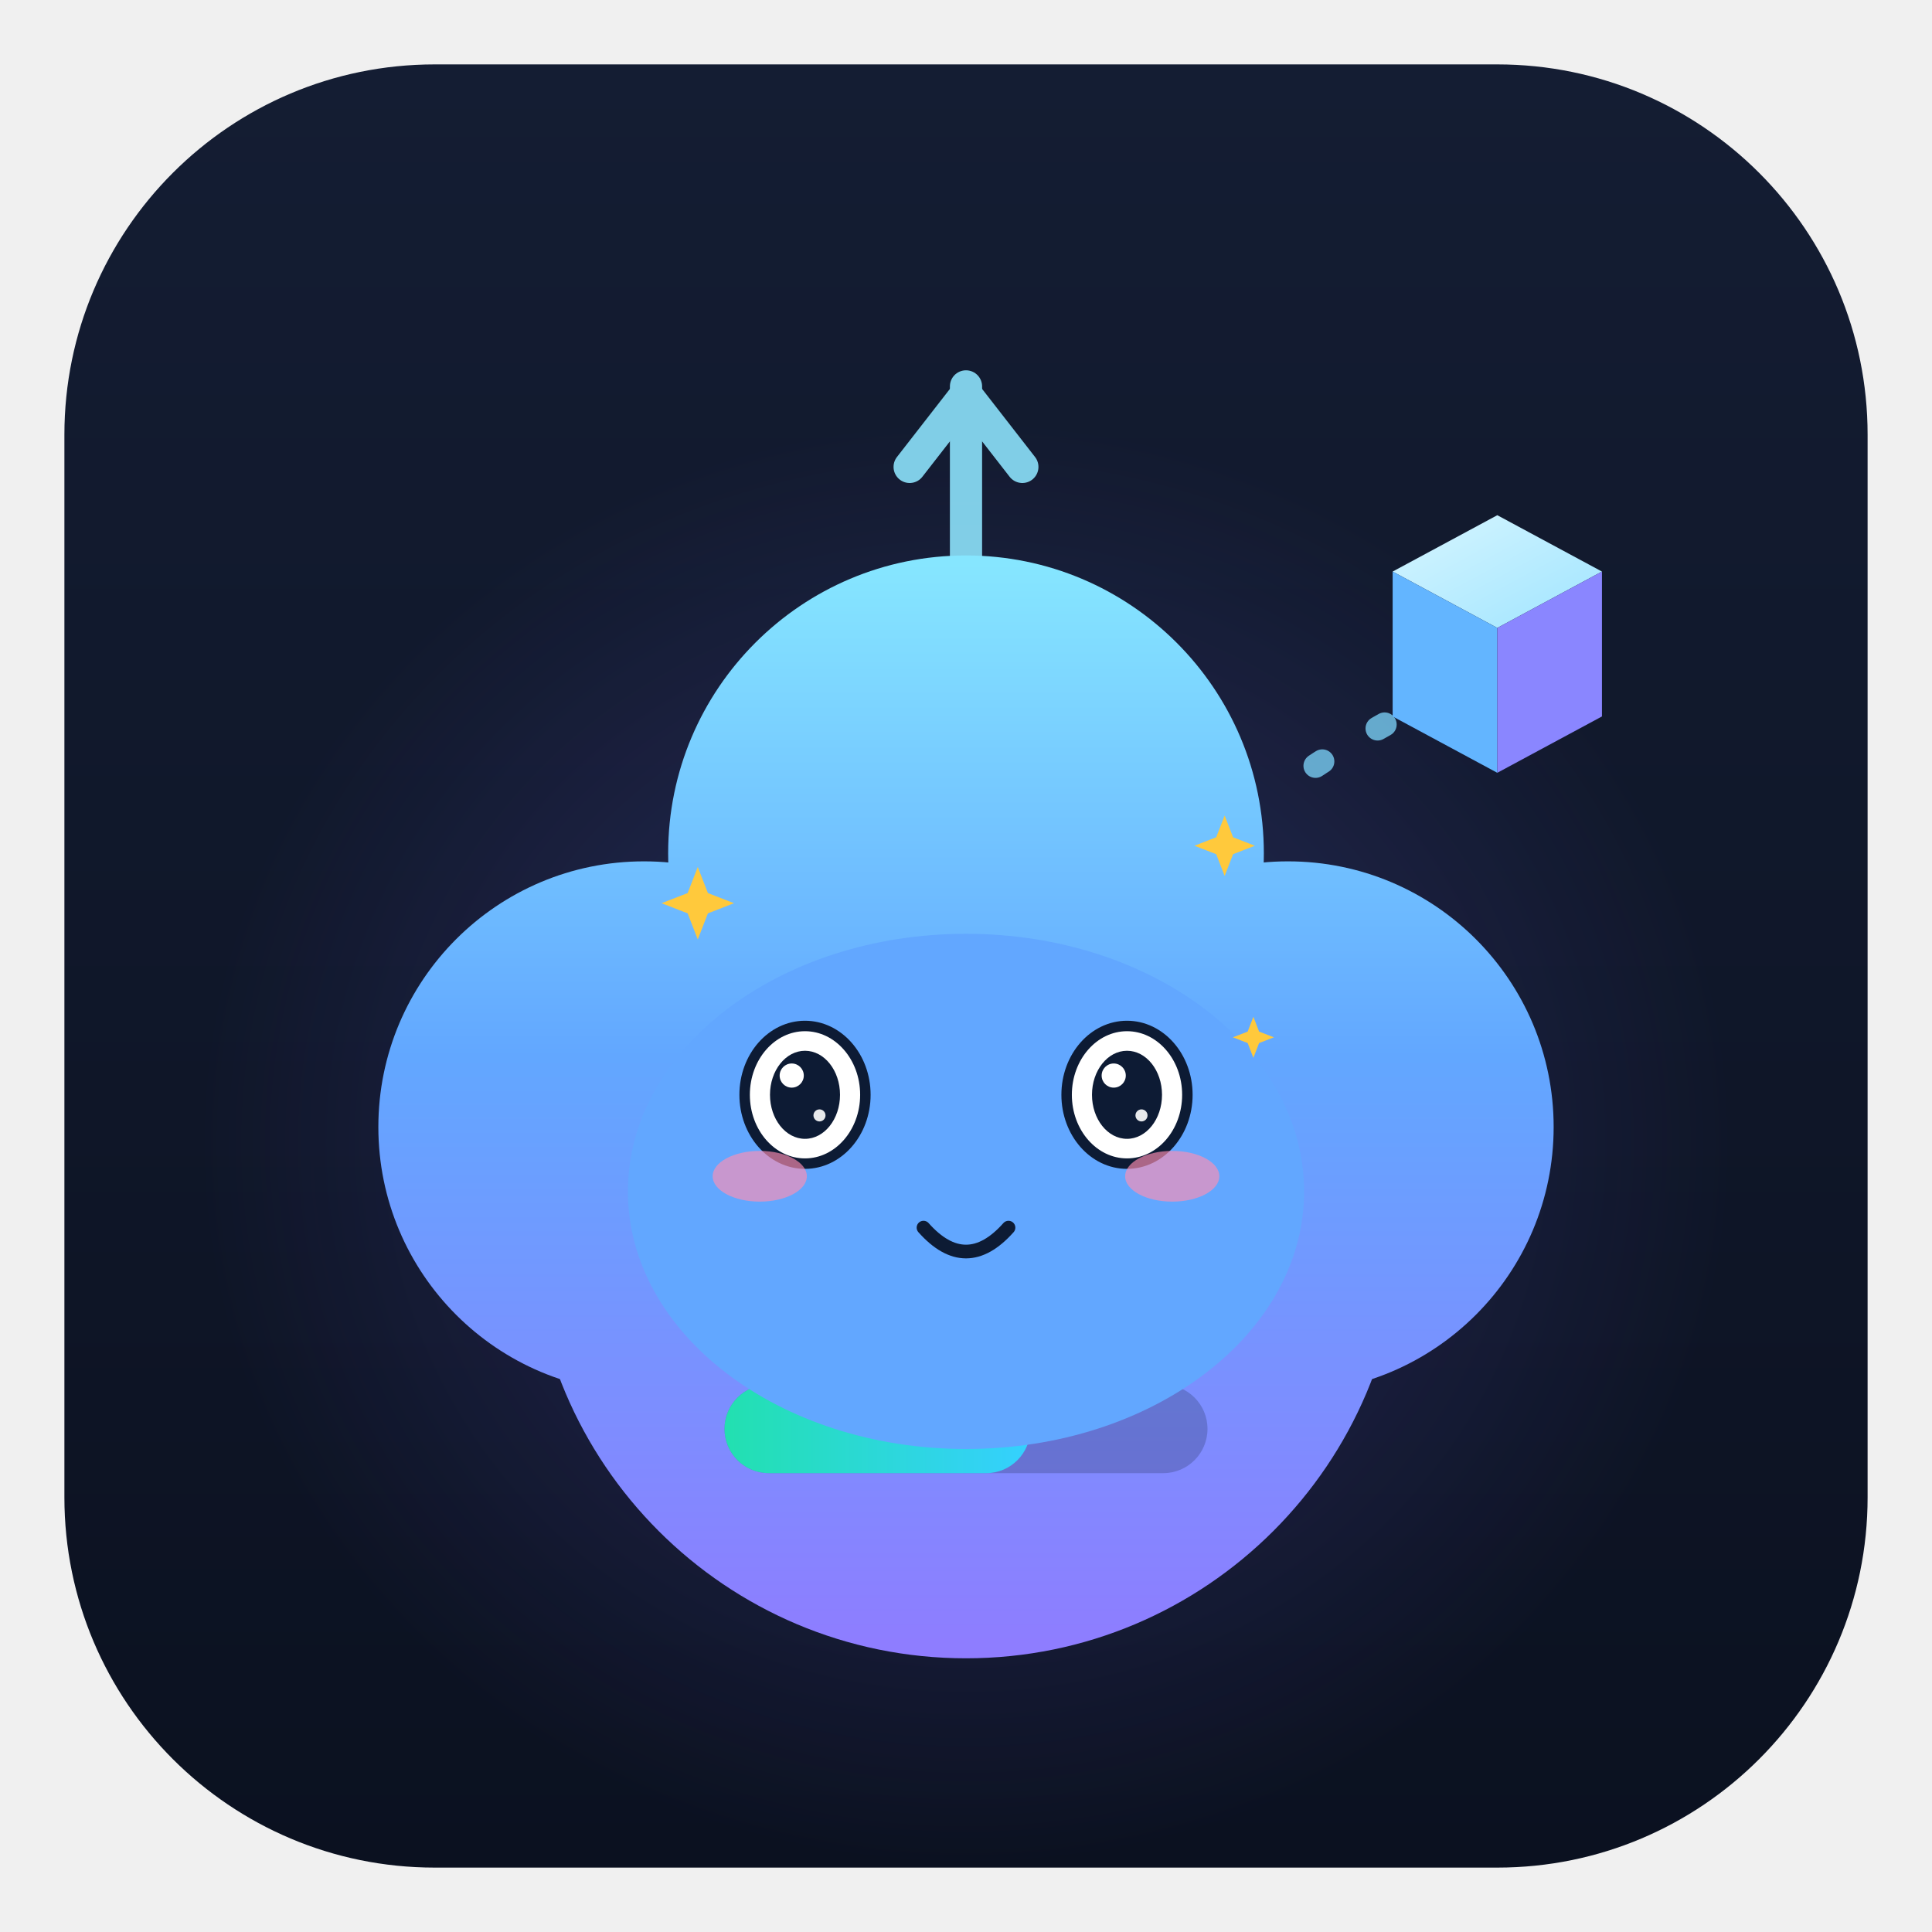
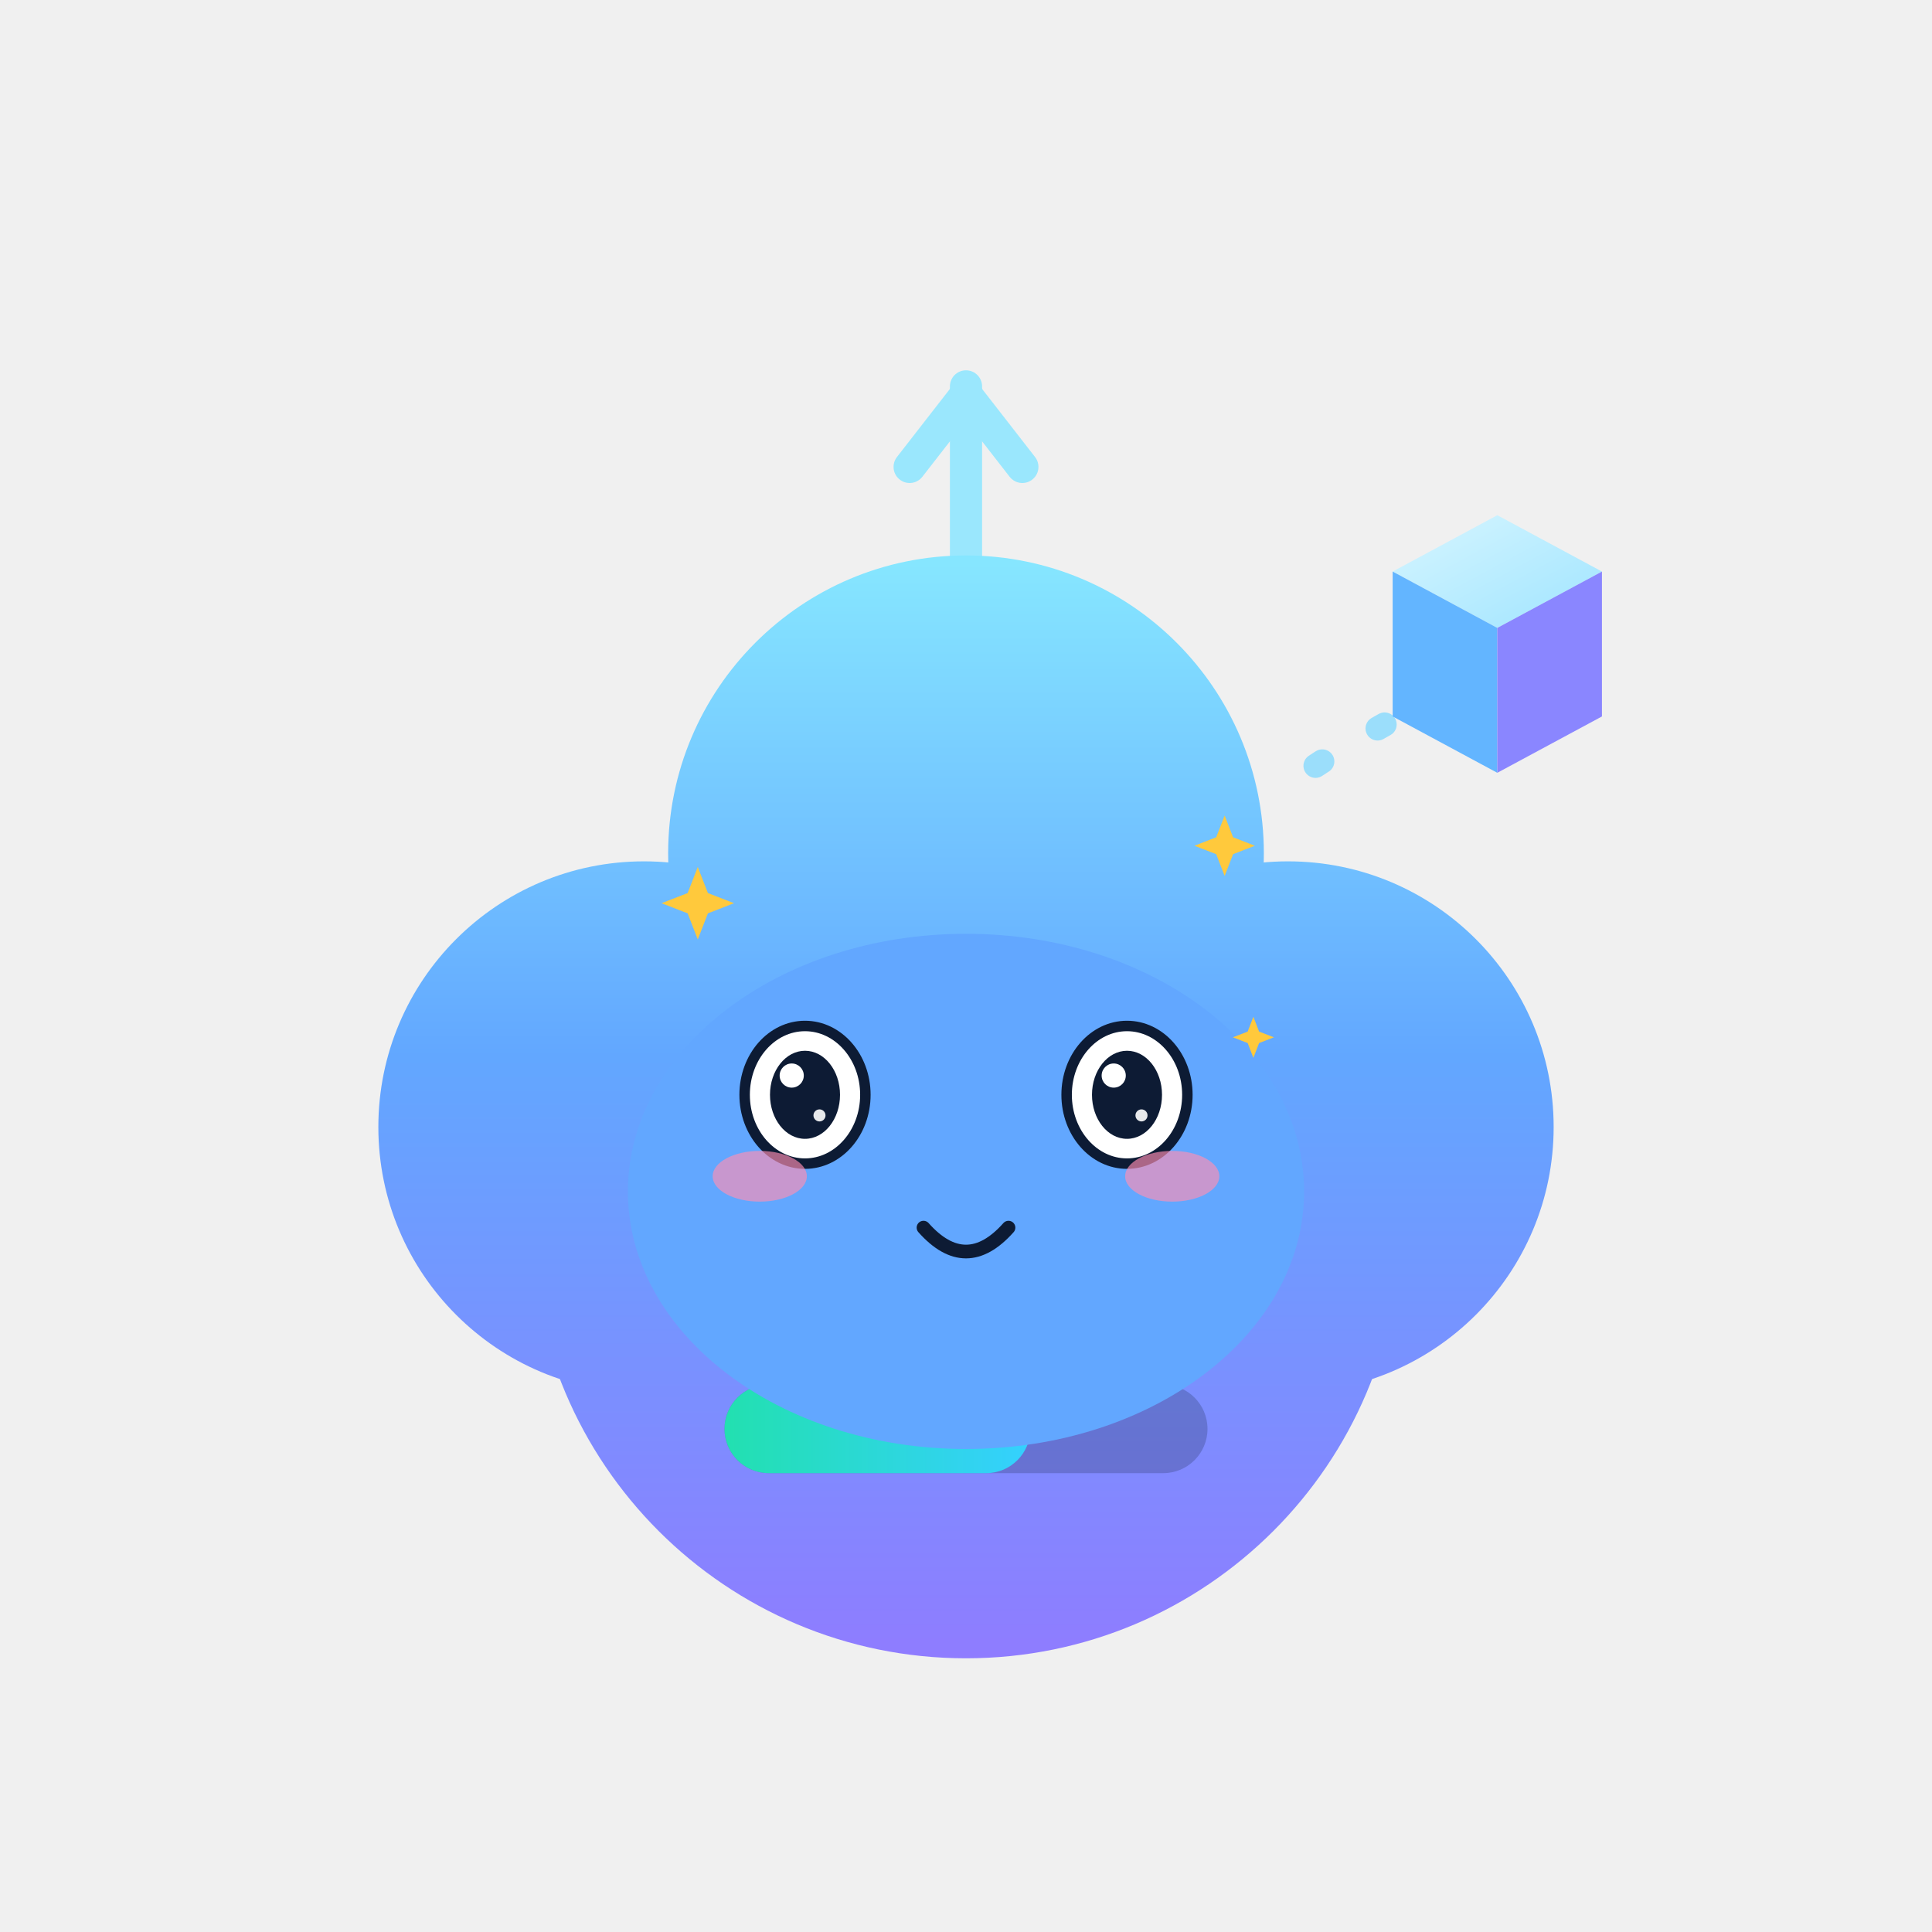
<svg xmlns="http://www.w3.org/2000/svg" viewBox="0 0 240 240" width="240" height="240" role="img" aria-label="以太兽 · 卖萌 Cute">
  <style>
.ex-motion { animation: ex-hop 1.5s ease-in-out infinite; transform-box: fill-box; transform-origin: 50% 50%; }
.ex-anim-tear { animation: ex-tear 1.8s ease-in infinite; transform-box: fill-box; transform-origin: center; }
.ex-anim-sweat { animation: ex-tear 1.5s ease-in infinite; transform-box: fill-box; transform-origin: center; }
.ex-anim-heart { animation: ex-heart 2.2s ease-out infinite; transform-box: fill-box; transform-origin: center; }
.ex-anim-spark { animation: ex-spark 1.9s ease-in-out infinite; transform-box: fill-box; transform-origin: center; }
.ex-anim-rain { animation: ex-rain 1.4s linear infinite; transform-box: fill-box; transform-origin: center; }
.ex-anim-confetti { animation: ex-confetti 2.4s linear infinite; transform-box: fill-box; transform-origin: center; }
.ex-anim-pulse { animation: ex-pulse 1.6s ease-in-out infinite; transform-box: fill-box; transform-origin: center; }
.ex-anim-knock { animation: ex-knock 0.55s ease-in-out infinite; transform-box: fill-box; transform-origin: center; }
.ex-anim-knockline { animation: ex-knockline 0.55s ease-out infinite; transform-box: fill-box; transform-origin: center; }
.ex-anim-palm { animation: ex-palm 0.9s ease-in-out infinite; transform-box: fill-box; transform-origin: center; }
.ex-anim-steam { animation: ex-steam 1.8s ease-out infinite; transform-box: fill-box; transform-origin: center; }
.ex-anim-shock { animation: ex-shock 0.5s ease-in-out infinite; transform-box: fill-box; transform-origin: center; }
.ex-anim-please { animation: ex-please 1.4s ease-in-out infinite; transform-box: fill-box; transform-origin: center; }
.ex-anim-drift { animation: ex-drift 4.5s ease-in-out infinite; transform-box: fill-box; transform-origin: center; }
@keyframes ex-hop { 0%,100% { transform: translateY(0) rotate(0); } 50% { transform: translateY(-2.4px) rotate(2deg); } }
@keyframes ex-tear { 0% { transform: translateY(0); opacity: 0; } 18% { opacity: 1; } 100% { transform: translateY(8.25px); opacity: 0; } }
@keyframes ex-heart { 0% { transform: translateY(0) scale(.65); opacity: 0; } 20% { opacity: 1; } 100% { transform: translateY(-13.5px) scale(1.15); opacity: 0; } }
@keyframes ex-spark { 0%,100% { transform: scale(.6) rotate(0deg); opacity: .3; } 50% { transform: scale(1.15) rotate(25deg); opacity: 1; } }
@keyframes ex-rain { 0% { transform: translateY(0); opacity: 0; } 20% { opacity: 1; } 100% { transform: translateY(9px); opacity: 0; } }
@keyframes ex-confetti { 0% { transform: translateY(-4px) rotate(0deg); opacity: 1; } 100% { transform: translateY(14px) rotate(200deg); opacity: 0; } }
@keyframes ex-pulse { 0%,100% { transform: scale(1); opacity: .35; } 50% { transform: scale(1.18); opacity: .7; } }
@keyframes ex-knock { 0%,100% { transform: translateX(3.38px); } 35% { transform: translateX(0); } }
@keyframes ex-knockline { 0%,100% { transform: scaleX(.6); opacity: .35; } 35% { transform: scaleX(1); opacity: 1; } }
@keyframes ex-palm { 0%,100% { transform: translateY(0) rotate(0deg); } 50% { transform: translateY(-1px) rotate(-4deg); } }
@keyframes ex-steam { 0% { transform: translateY(0); opacity: .7; } 100% { transform: translateY(-7px); opacity: 0; } }
@keyframes ex-shock { 0%,100% { transform: scaleX(.7); opacity: .4; } 50% { transform: scaleX(1.25); opacity: 1; } }
@keyframes ex-please { 0%,100% { transform: translateY(0); } 50% { transform: translateY(-1.5px); } }
@keyframes ex-drift { 0%,100% { transform: translateY(0); } 50% { transform: translateY(-1.5px); } }
@media (prefers-reduced-motion: reduce) {
  .ex-motion, [class*="ex-anim-"] { animation: none !important; }
}
</style>
  <g class="ex-motion ex-cute">
    <g class="ex-base">
      <defs>
-         <linearGradient id="auBg" x1="0" y1="0" x2="0" y2="1">
-           <stop offset="0" stop-color="#141d33" />
-           <stop offset="1" stop-color="#0b1120" />
-         </linearGradient>
-         <radialGradient id="auGlow" cx="0.5" cy="0.5" r="0.5">
-           <stop offset="0" stop-color="#4fd1ff" stop-opacity="0.26" />
-           <stop offset="0.6" stop-color="#7c6cff" stop-opacity="0.10" />
-           <stop offset="1" stop-color="#7c6cff" stop-opacity="0" />
-         </radialGradient>
        <linearGradient id="auBody" gradientUnits="userSpaceOnUse" x1="120" y1="70" x2="120" y2="206">
          <stop offset="0" stop-color="#86e6ff" />
          <stop offset="0.45" stop-color="#62a7ff" />
          <stop offset="1" stop-color="#8f7cff" />
        </linearGradient>
        <linearGradient id="auCubeTop" x1="0" y1="0" x2="1" y2="1">
          <stop offset="0" stop-color="#d7f6ff" />
          <stop offset="1" stop-color="#9fe4ff" />
        </linearGradient>
        <linearGradient id="auBar" x1="0" y1="0" x2="1" y2="0">
          <stop offset="0" stop-color="#22e0b0" />
          <stop offset="1" stop-color="#35d0ff" />
        </linearGradient>
      </defs>
-       <rect x="8" y="8" width="224" height="224" rx="46" fill="url(#auBg)" />
-       <ellipse cx="120" cy="142" rx="96" ry="90" fill="url(#auGlow)" />
      <g stroke="#8fe6ff" stroke-width="4" stroke-linecap="round" fill="none" opacity="0.88">
        <path d="M120 70 V48" />
        <path d="M113 58 L120 49 L127 58" stroke-linejoin="round" />
      </g>
      <g fill="url(#auBody)">
        <circle cx="120" cy="152" r="54" />
        <circle cx="80" cy="140" r="33" />
        <circle cx="160" cy="140" r="33" />
        <circle cx="120" cy="106" r="37" />
      </g>
      <g fill="#0d1b34">
        <ellipse cx="100" cy="136" rx="7.5" ry="9.5" />
        <ellipse cx="140" cy="136" rx="7.5" ry="9.5" />
      </g>
      <g fill="#ffffff" opacity="0.92">
        <circle cx="97" cy="131.5" r="2.6" />
        <circle cx="137" cy="131.5" r="2.6" />
      </g>
      <path d="M111 153 q 9 9 18 0" fill="none" stroke="#0d1b34" stroke-width="3.4" stroke-linecap="round" />
      <rect x="90" y="172" width="60" height="11" rx="5.5" fill="#0d1b34" opacity="0.22" />
      <rect x="90" y="172" width="38" height="11" rx="5.5" fill="url(#auBar)">
    
  </rect>
      <path d="M172 90 q -9 5 -14 9" fill="none" stroke="#7fd8ff" stroke-width="3" stroke-linecap="round" stroke-dasharray="1 8" opacity="0.75" />
      <g>
        <path d="M186 64 L199 71 L186 78 L173 71 Z" fill="url(#auCubeTop)" />
        <path d="M173 71 L186 78 L186 96 L173 89 Z" fill="#63b5ff" />
        <path d="M186 78 L199 71 L199 89 L186 96 Z" fill="#8a86ff" />
      </g>
    </g>
    <g class="ex-face">
      <ellipse cx="120" cy="148" rx="42" ry="32" fill="#62A7FF" />
      <ellipse cx="100" cy="136" rx="7.5" ry="8.55" fill="#FFFFFF" stroke="#0D1B34" stroke-width="1.3" />
      <ellipse cx="100" cy="136" rx="4.35" ry="5.47" fill="#0D1B34" />
      <circle cx="98.35" cy="133.61" r="1.5" fill="#FFFFFF" />
      <circle cx="101.8" cy="138.56" r="0.75" fill="#FFFFFF" opacity=".9" />
      <ellipse cx="140" cy="136" rx="7.5" ry="8.55" fill="#FFFFFF" stroke="#0D1B34" stroke-width="1.3" />
      <ellipse cx="140" cy="136" rx="4.35" ry="5.47" fill="#0D1B34" />
      <circle cx="138.35" cy="133.61" r="1.5" fill="#FFFFFF" />
      <circle cx="141.8" cy="138.56" r="0.75" fill="#FFFFFF" opacity=".9" />
      <path d="M 114.72,152.5 Q 120,158.44 125.28,152.5" fill="none" stroke="#0D1B34" stroke-width="1.7" stroke-linecap="round" />
      <ellipse class="ex-anim-pulse" cx="94.38" cy="146.12" rx="5.85" ry="3.15" fill="#FF8FB3" opacity="0.65" />
      <ellipse class="ex-anim-pulse" cx="145.62" cy="146.12" rx="5.85" ry="3.15" fill="#FF8FB3" opacity="0.65" />
      <path class="ex-anim-spark" style="animation-delay:0.0s" d="M 86.68,107.7 L 87.94,110.94 L 91.18,112.2 L 87.94,113.46 L 86.68,116.7 L 85.42,113.46 L 82.18,112.2 L 85.42,110.94 Z" fill="#FFC93C" />
      <path class="ex-anim-spark" style="animation-delay:0.4s" d="M 152.13,101.31 L 153.18,104.01 L 155.88,105.06 L 153.18,106.11 L 152.13,108.81 L 151.08,106.11 L 148.38,105.06 L 151.08,104.01 Z" fill="#FFC93C" />
      <path class="ex-anim-spark" style="animation-delay:0.8s" d="M 155.7,126.31 L 156.41,128.15 L 158.25,128.86 L 156.41,129.57 L 155.7,131.41 L 154.99,129.57 L 153.15,128.86 L 154.99,128.15 Z" fill="#FFC93C" />
    </g>
  </g>
</svg>
